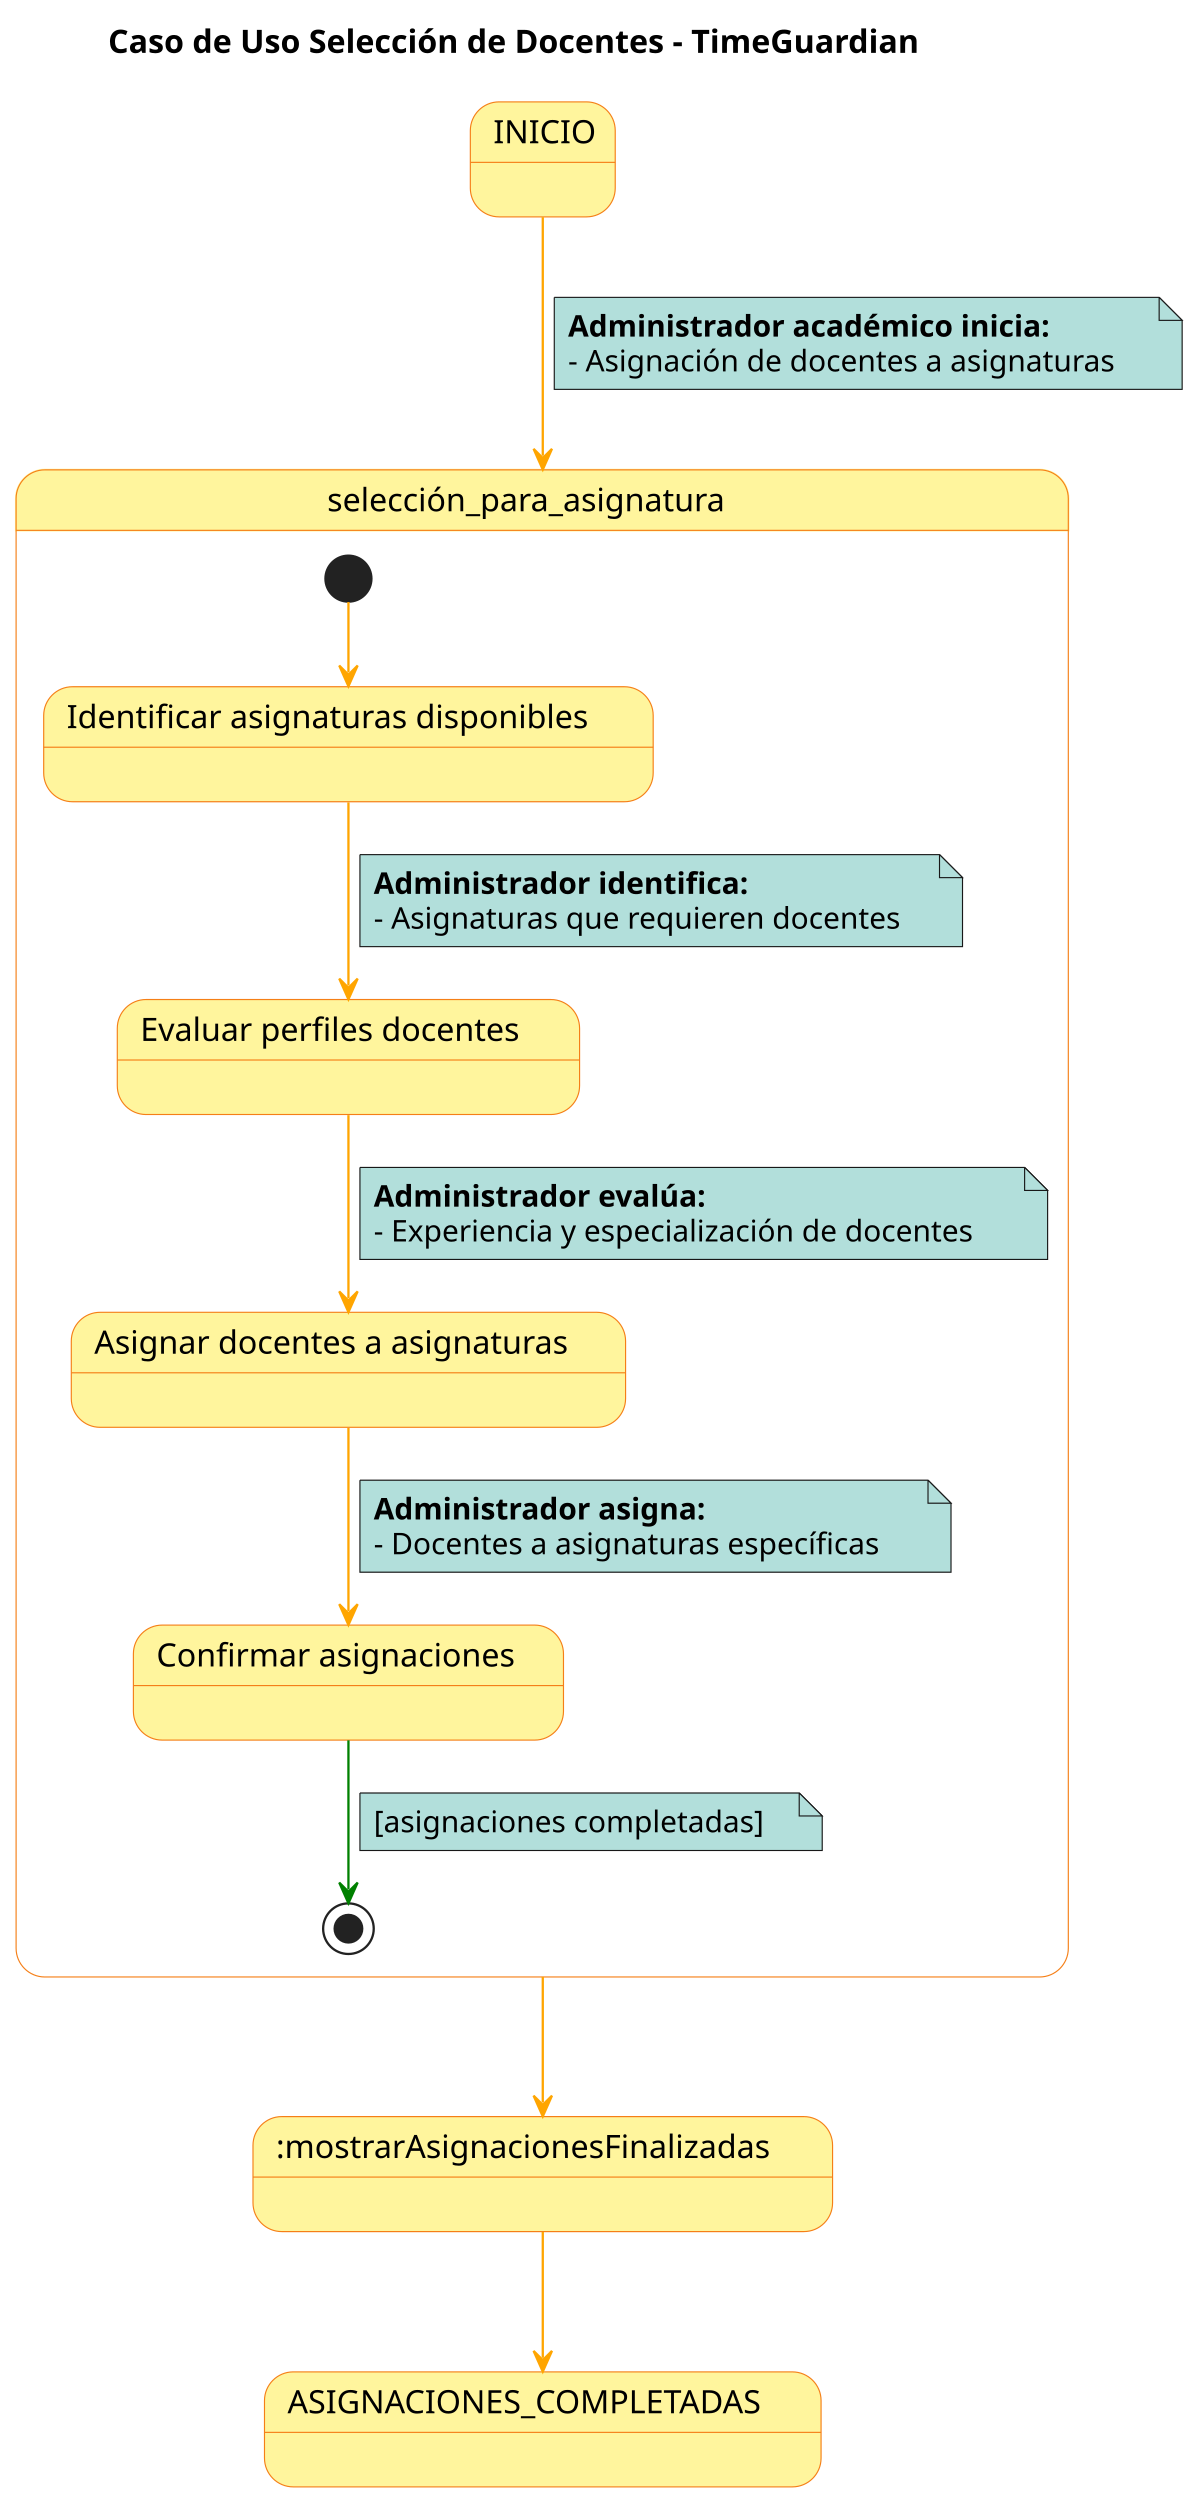
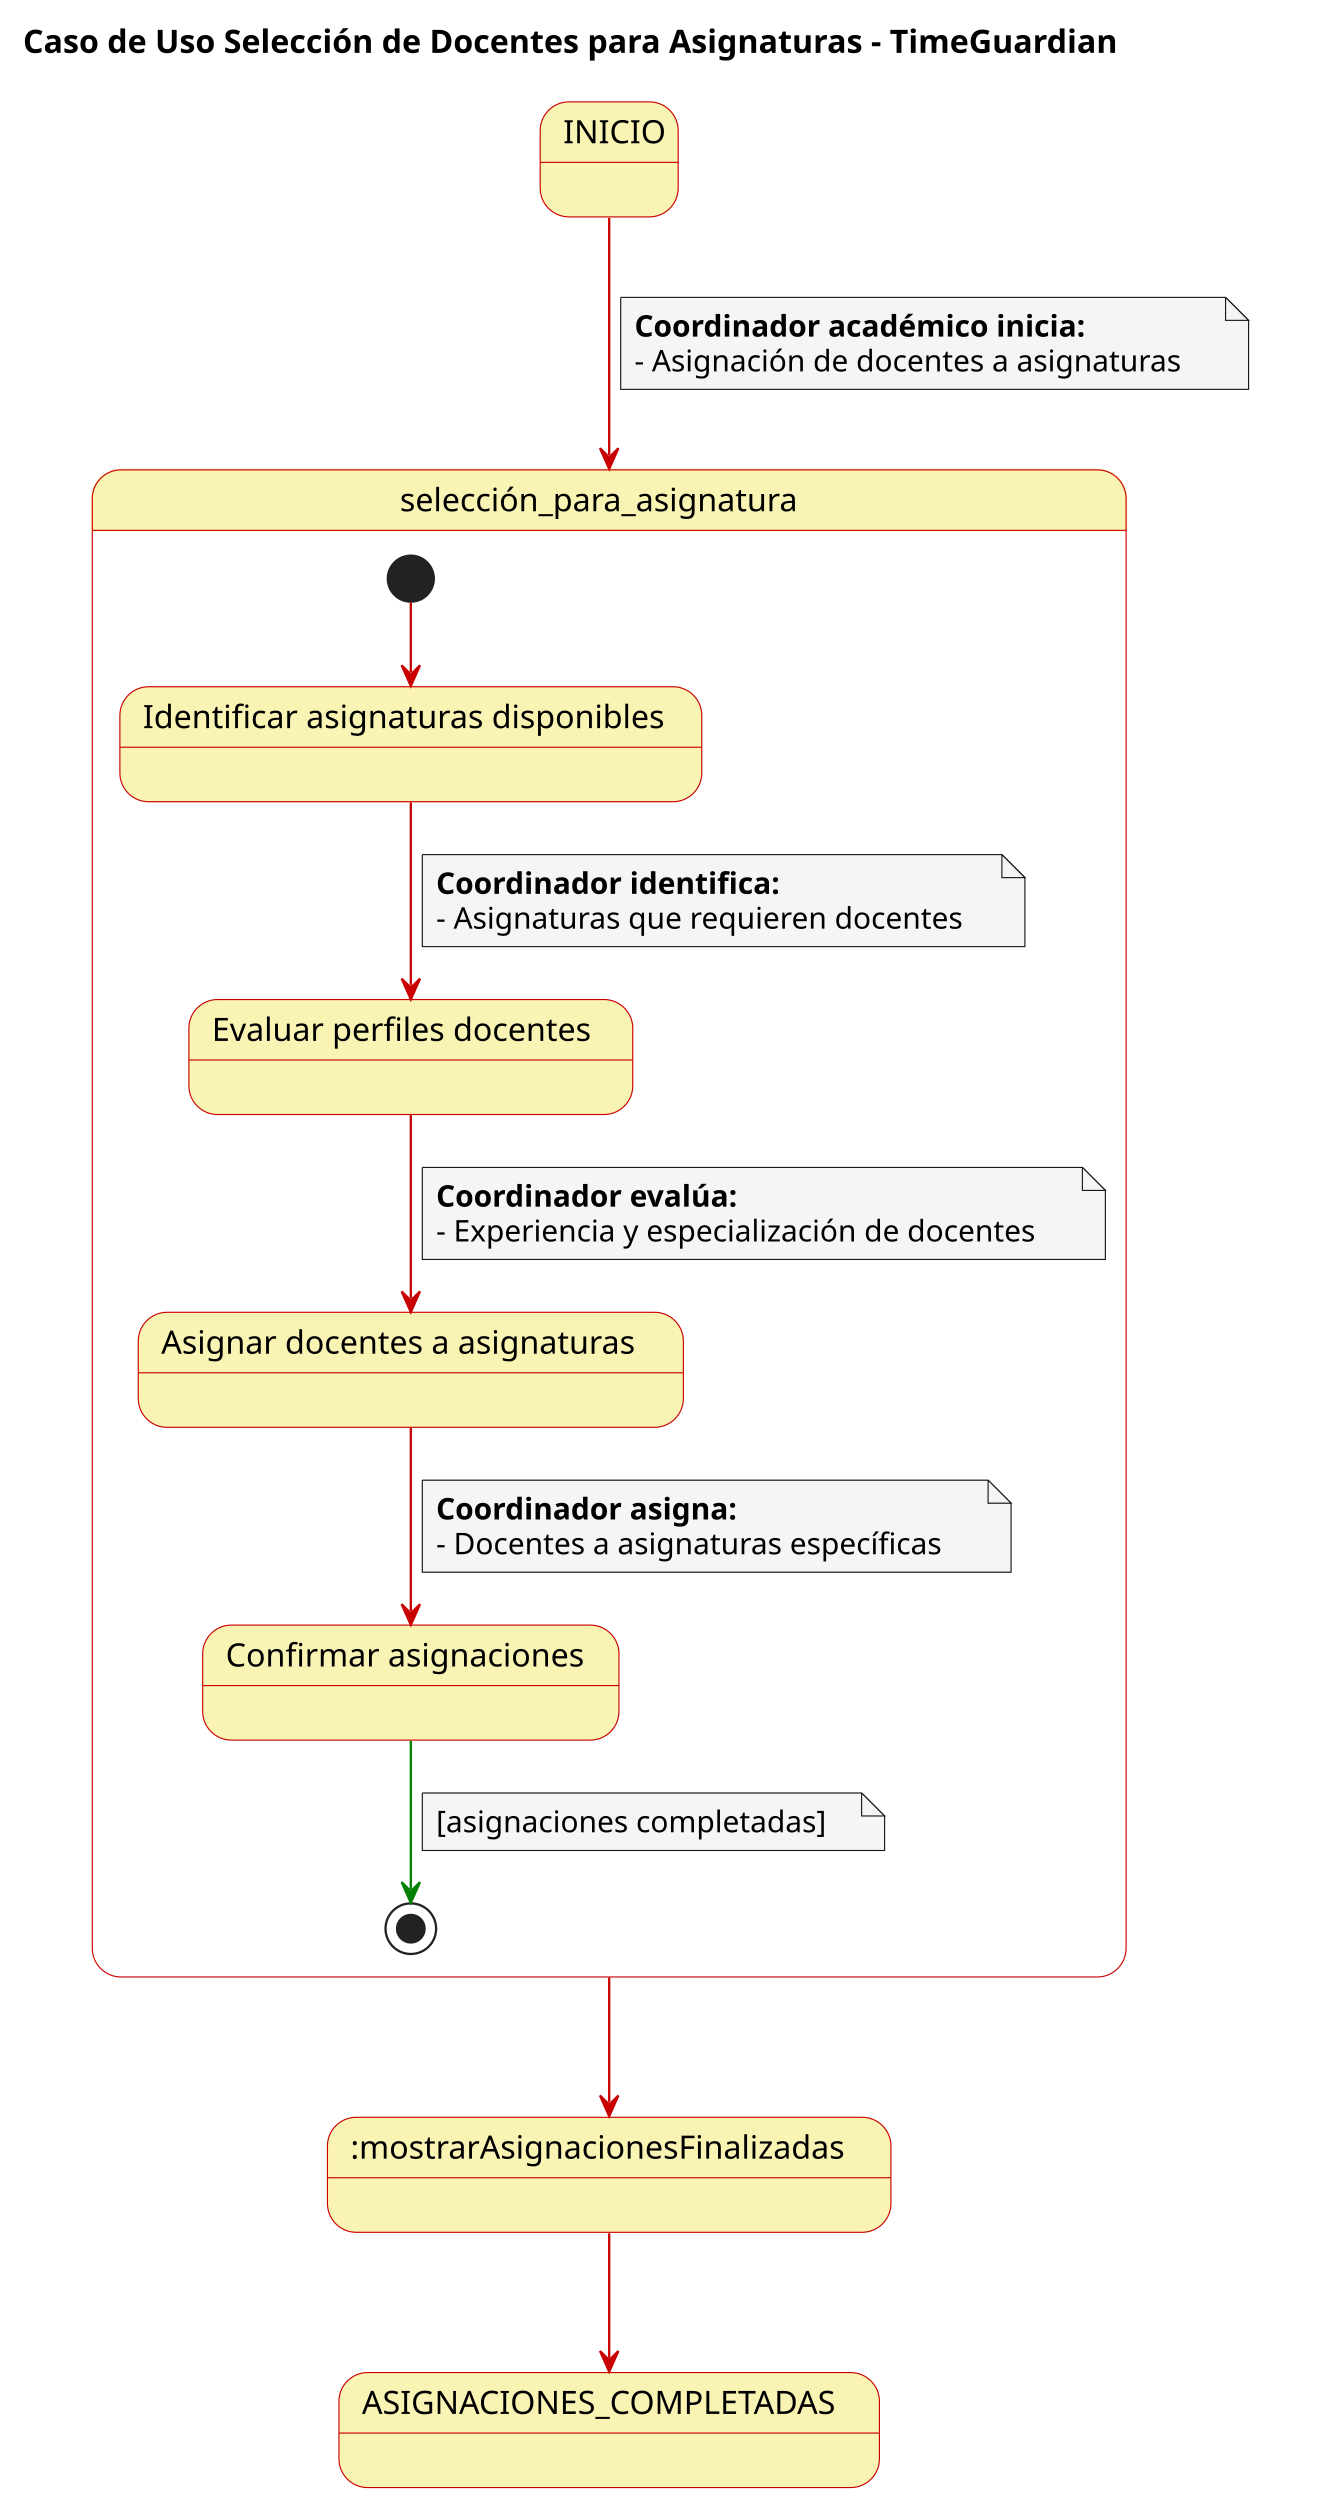
- <svg xmlns="http://www.w3.org/2000/svg" contentStyleType="text/css" height="1087px" preserveAspectRatio="none" style="width:521px;height:1087px;background:#FFFFFF;" version="1.1" viewBox="0 0 521 1087" width="521px" zoomAndPan="magnify">
+ <svg xmlns="http://www.w3.org/2000/svg" contentStyleType="text/css" height="1087px" preserveAspectRatio="none" style="width:577px;height:1087px;background:#FFFFFF;" version="1.1" viewBox="0 0 577 1087" width="577px" zoomAndPan="magnify">
  <defs />
  <g>
-     <text fill="#000000" font-family="sans-serif" font-size="14" font-weight="bold" lengthAdjust="spacing" textLength="413" x="47" y="22.995">Caso de Uso Selección de Docentes - TimeGuardian</text>
+     <text fill="#000000" font-family="sans-serif" font-size="14" font-weight="bold" lengthAdjust="spacing" textLength="549" x="10" y="22.995">Caso de Uso Selección de Docentes para Asignaturas - TimeGuardian</text>
    <g id="INICIO">
-       <rect fill="#FFF59D" height="50" rx="12.5" ry="12.5" style="stroke:#F57F17;stroke-width:0.5;" width="63" x="204.5" y="44.297" />
-       <line style="stroke:#F57F17;stroke-width:0.5;" x1="204.5" x2="267.5" y1="70.594" y2="70.594" />
-       <text fill="#000000" font-family="sans-serif" font-size="14" lengthAdjust="spacing" textLength="43" x="214.5" y="62.292">INICIO</text>
+       <rect fill="#FAF4B4" height="50" rx="12.5" ry="12.5" style="stroke:#C90000;stroke-width:0.5;" width="60" x="234.875" y="44.297" />
+       <line style="stroke:#C90000;stroke-width:0.5;" x1="234.875" x2="294.875" y1="70.594" y2="70.594" />
+       <text fill="#000000" font-family="sans-serif" font-size="14" lengthAdjust="spacing" textLength="40" x="244.875" y="62.292">INICIO</text>
    </g>
-     <path d="M19.5,204.297 L452,204.297 A12.5,12.5 0 0 1 464.5,216.797 L464.5,230.594 L7,230.594 L7,216.797 A12.5,12.5 0 0 1 19.5,204.297 " fill="#FFF59D" style="stroke:#FFF59D;stroke-width:1.0;" />
-     <rect fill="none" height="655.297" rx="12.5" ry="12.5" style="stroke:#F57F17;stroke-width:0.5;" width="457.5" x="7" y="204.297" />
-     <line style="stroke:#F57F17;stroke-width:0.5;" x1="7" x2="464.5" y1="230.594" y2="230.594" />
-     <text fill="#000000" font-family="sans-serif" font-size="14" lengthAdjust="spacing" textLength="187" x="142.25" y="222.292">selección_para_asignatura</text>
+     <path d="M52.625,204.297 L477.125,204.297 A12.5,12.5 0 0 1 489.625,216.797 L489.625,230.594 L40.125,230.594 L40.125,216.797 A12.5,12.5 0 0 1 52.625,204.297 " fill="#FAF4B4" style="stroke:#FAF4B4;stroke-width:1.0;" />
+     <rect fill="none" height="655.297" rx="12.5" ry="12.5" style="stroke:#C90000;stroke-width:0.5;" width="449.5" x="40.125" y="204.297" />
+     <line style="stroke:#C90000;stroke-width:0.5;" x1="40.125" x2="489.625" y1="230.594" y2="230.594" />
+     <text fill="#000000" font-family="sans-serif" font-size="14" lengthAdjust="spacing" textLength="182" x="173.875" y="222.292">selección_para_asignatura</text>
    <g id="selección_para_asignatura.A">
-       <rect fill="#FFF59D" height="50" rx="12.5" ry="12.5" style="stroke:#F57F17;stroke-width:0.5;" width="265" x="19" y="298.594" />
-       <line style="stroke:#F57F17;stroke-width:0.5;" x1="19" x2="284" y1="324.891" y2="324.891" />
-       <text fill="#000000" font-family="sans-serif" font-size="14" lengthAdjust="spacing" textLength="245" x="29" y="316.589">Identificar asignaturas disponibles</text>
+       <rect fill="#FAF4B4" height="50" rx="12.5" ry="12.5" style="stroke:#C90000;stroke-width:0.5;" width="253" x="52.125" y="298.594" />
+       <line style="stroke:#C90000;stroke-width:0.5;" x1="52.125" x2="305.125" y1="324.891" y2="324.891" />
+       <text fill="#000000" font-family="sans-serif" font-size="14" lengthAdjust="spacing" textLength="233" x="62.125" y="316.589">Identificar asignaturas disponibles</text>
    </g>
    <g id="selección_para_asignatura.B">
-       <rect fill="#FFF59D" height="50" rx="12.5" ry="12.5" style="stroke:#F57F17;stroke-width:0.5;" width="201" x="51" y="434.594" />
-       <line style="stroke:#F57F17;stroke-width:0.5;" x1="51" x2="252" y1="460.891" y2="460.891" />
-       <text fill="#000000" font-family="sans-serif" font-size="14" lengthAdjust="spacing" textLength="181" x="61" y="452.589">Evaluar perfiles docentes</text>
+       <rect fill="#FAF4B4" height="50" rx="12.5" ry="12.5" style="stroke:#C90000;stroke-width:0.5;" width="193" x="82.125" y="434.594" />
+       <line style="stroke:#C90000;stroke-width:0.5;" x1="82.125" x2="275.125" y1="460.891" y2="460.891" />
+       <text fill="#000000" font-family="sans-serif" font-size="14" lengthAdjust="spacing" textLength="173" x="92.125" y="452.589">Evaluar perfiles docentes</text>
    </g>
    <g id="selección_para_asignatura.C">
-       <rect fill="#FFF59D" height="50" rx="12.5" ry="12.5" style="stroke:#F57F17;stroke-width:0.5;" width="241" x="31" y="570.594" />
-       <line style="stroke:#F57F17;stroke-width:0.5;" x1="31" x2="272" y1="596.891" y2="596.891" />
-       <text fill="#000000" font-family="sans-serif" font-size="14" lengthAdjust="spacing" textLength="221" x="41" y="588.589">Asignar docentes a asignaturas</text>
+       <rect fill="#FAF4B4" height="50" rx="12.5" ry="12.5" style="stroke:#C90000;stroke-width:0.5;" width="237" x="60.125" y="570.594" />
+       <line style="stroke:#C90000;stroke-width:0.5;" x1="60.125" x2="297.125" y1="596.891" y2="596.891" />
+       <text fill="#000000" font-family="sans-serif" font-size="14" lengthAdjust="spacing" textLength="217" x="70.125" y="588.589">Asignar docentes a asignaturas</text>
    </g>
    <g id="selección_para_asignatura.D">
-       <rect fill="#FFF59D" height="50" rx="12.5" ry="12.5" style="stroke:#F57F17;stroke-width:0.5;" width="187" x="58" y="706.594" />
-       <line style="stroke:#F57F17;stroke-width:0.5;" x1="58" x2="245" y1="732.891" y2="732.891" />
-       <text fill="#000000" font-family="sans-serif" font-size="14" lengthAdjust="spacing" textLength="167" x="68" y="724.589">Confirmar asignaciones</text>
+       <rect fill="#FAF4B4" height="50" rx="12.5" ry="12.5" style="stroke:#C90000;stroke-width:0.5;" width="181" x="88.125" y="706.594" />
+       <line style="stroke:#C90000;stroke-width:0.5;" x1="88.125" x2="269.125" y1="732.891" y2="732.891" />
+       <text fill="#000000" font-family="sans-serif" font-size="14" lengthAdjust="spacing" textLength="161" x="98.125" y="724.589">Confirmar asignaciones</text>
    </g>
-     <ellipse cx="151.5" cy="251.594" fill="#222222" rx="10" ry="10" style="stroke:#222222;stroke-width:1.0;" />
-     <ellipse cx="151.5" cy="838.594" fill="none" rx="11" ry="11" style="stroke:#222222;stroke-width:1.0;" />
-     <ellipse cx="151.5" cy="838.594" fill="#222222" rx="6" ry="6" style="stroke:#222222;stroke-width:1.0;" />
+     <ellipse cx="178.625" cy="251.594" fill="#222222" rx="10" ry="10" style="stroke:#222222;stroke-width:1.0;" />
+     <ellipse cx="178.625" cy="838.594" fill="none" rx="11" ry="11" style="stroke:#222222;stroke-width:1.0;" />
+     <ellipse cx="178.625" cy="838.594" fill="#222222" rx="6" ry="6" style="stroke:#222222;stroke-width:1.0;" />
    <g id="link_*start*selección_para_asignatura_A">
-       <path d="M151.5,261.745 C151.5,271.01 151.5,279.735 151.5,292.378 " fill="none" id="*start*selección_para_asignatura-to-A" style="stroke:#FFA500;stroke-width:1.0;" />
-       <polygon fill="#FFA500" points="151.5,298.378,155.5,289.378,151.5,293.378,147.5,289.378,151.5,298.378" style="stroke:#FFA500;stroke-width:1.0;" />
+       <path d="M178.625,262.034 C178.625,271.294 178.625,279.784 178.625,292.274 " fill="none" id="*start*selección_para_asignatura-to-A" style="stroke:#C90000;stroke-width:1.0;" />
+       <polygon fill="#C90000" points="178.625,298.274,182.625,289.274,178.625,293.274,174.625,289.274,178.625,298.274" style="stroke:#C90000;stroke-width:1.0;" />
    </g>
    <g id="link_A_B">
-       <path d="M151.5,348.86 C151.5,373.146 151.5,404.287 151.5,428.508 " fill="none" id="A-to-B" style="stroke:#FFA500;stroke-width:1.0;" />
-       <polygon fill="#FFA500" points="151.5,434.508,155.5,425.508,151.5,429.508,147.5,425.508,151.5,434.508" style="stroke:#FFA500;stroke-width:1.0;" />
-       <path d="M156.5,371.594 L156.5,411.594 L418.5,411.594 L418.5,381.594 L408.5,371.594 L156.5,371.594 " fill="#B2DFDB" style="stroke:#181818;stroke-width:0.5;" />
-       <path d="M408.5,371.594 L408.5,381.594 L418.5,381.594 L408.5,371.594 " fill="#B2DFDB" style="stroke:#181818;stroke-width:0.5;" />
-       <text fill="#000000" font-family="sans-serif" font-size="13" font-weight="bold" lengthAdjust="spacing" textLength="189" x="162.5" y="388.661">Administrador identifica:</text>
-       <text fill="#000000" font-family="sans-serif" font-size="13" lengthAdjust="spacing" textLength="241" x="162.5" y="403.793">- Asignaturas que requieren docentes</text>
+       <path d="M178.625,348.864 C178.625,373.144 178.625,404.284 178.625,428.504 " fill="none" id="A-to-B" style="stroke:#C90000;stroke-width:1.0;" />
+       <polygon fill="#C90000" points="178.625,434.504,182.625,425.504,178.625,429.504,174.625,425.504,178.625,434.504" style="stroke:#C90000;stroke-width:1.0;" />
+       <path d="M183.625,371.594 L183.625,411.594 L445.625,411.594 L445.625,381.594 L435.625,371.594 L183.625,371.594 " fill="#F5F5F5" style="stroke:#181818;stroke-width:0.5;" />
+       <path d="M435.625,371.594 L435.625,381.594 L445.625,381.594 L435.625,371.594 " fill="#F5F5F5" style="stroke:#181818;stroke-width:0.5;" />
+       <text fill="#000000" font-family="sans-serif" font-size="13" font-weight="bold" lengthAdjust="spacing" textLength="170" x="189.625" y="388.661">Coordinador identifica:</text>
+       <text fill="#000000" font-family="sans-serif" font-size="13" lengthAdjust="spacing" textLength="241" x="189.625" y="403.793">- Asignaturas que requieren docentes</text>
    </g>
    <g id="link_B_C">
-       <path d="M151.5,484.86 C151.5,509.146 151.5,540.287 151.5,564.508 " fill="none" id="B-to-C" style="stroke:#FFA500;stroke-width:1.0;" />
-       <polygon fill="#FFA500" points="151.5,570.508,155.5,561.508,151.5,565.508,147.5,561.508,151.5,570.508" style="stroke:#FFA500;stroke-width:1.0;" />
-       <path d="M156.5,507.594 L156.5,547.594 L455.5,547.594 L455.5,517.594 L445.5,507.594 L156.5,507.594 " fill="#B2DFDB" style="stroke:#181818;stroke-width:0.5;" />
-       <path d="M445.5,507.594 L445.5,517.594 L455.5,517.594 L445.5,507.594 " fill="#B2DFDB" style="stroke:#181818;stroke-width:0.5;" />
-       <text fill="#000000" font-family="sans-serif" font-size="13" font-weight="bold" lengthAdjust="spacing" textLength="166" x="162.5" y="524.661">Administrador evalúa:</text>
-       <text fill="#000000" font-family="sans-serif" font-size="13" lengthAdjust="spacing" textLength="278" x="162.5" y="539.793">- Experiencia y especialización de docentes</text>
+       <path d="M178.625,484.864 C178.625,509.144 178.625,540.284 178.625,564.504 " fill="none" id="B-to-C" style="stroke:#C90000;stroke-width:1.0;" />
+       <polygon fill="#C90000" points="178.625,570.504,182.625,561.504,178.625,565.504,174.625,561.504,178.625,570.504" style="stroke:#C90000;stroke-width:1.0;" />
+       <path d="M183.625,507.594 L183.625,547.594 L480.625,547.594 L480.625,517.594 L470.625,507.594 L183.625,507.594 " fill="#F5F5F5" style="stroke:#181818;stroke-width:0.5;" />
+       <path d="M470.625,507.594 L470.625,517.594 L480.625,517.594 L470.625,507.594 " fill="#F5F5F5" style="stroke:#181818;stroke-width:0.5;" />
+       <text fill="#000000" font-family="sans-serif" font-size="13" font-weight="bold" lengthAdjust="spacing" textLength="149" x="189.625" y="524.661">Coordinador evalúa:</text>
+       <text fill="#000000" font-family="sans-serif" font-size="13" lengthAdjust="spacing" textLength="276" x="189.625" y="539.793">- Experiencia y especialización de docentes</text>
    </g>
    <g id="link_C_D">
-       <path d="M151.5,620.86 C151.5,645.146 151.5,676.287 151.5,700.508 " fill="none" id="C-to-D" style="stroke:#FFA500;stroke-width:1.0;" />
-       <polygon fill="#FFA500" points="151.5,706.508,155.5,697.508,151.5,701.508,147.5,697.508,151.5,706.508" style="stroke:#FFA500;stroke-width:1.0;" />
-       <path d="M156.5,643.594 L156.5,683.594 L413.5,683.594 L413.5,653.594 L403.5,643.594 L156.5,643.594 " fill="#B2DFDB" style="stroke:#181818;stroke-width:0.5;" />
-       <path d="M403.5,643.594 L403.5,653.594 L413.5,653.594 L403.5,643.594 " fill="#B2DFDB" style="stroke:#181818;stroke-width:0.5;" />
-       <text fill="#000000" font-family="sans-serif" font-size="13" font-weight="bold" lengthAdjust="spacing" textLength="166" x="162.5" y="660.661">Administrador asigna:</text>
-       <text fill="#000000" font-family="sans-serif" font-size="13" lengthAdjust="spacing" textLength="236" x="162.5" y="675.793">- Docentes a asignaturas específicas</text>
+       <path d="M178.625,620.864 C178.625,645.144 178.625,676.284 178.625,700.504 " fill="none" id="C-to-D" style="stroke:#C90000;stroke-width:1.0;" />
+       <polygon fill="#C90000" points="178.625,706.504,182.625,697.504,178.625,701.504,174.625,697.504,178.625,706.504" style="stroke:#C90000;stroke-width:1.0;" />
+       <path d="M183.625,643.594 L183.625,683.594 L439.625,683.594 L439.625,653.594 L429.625,643.594 L183.625,643.594 " fill="#F5F5F5" style="stroke:#181818;stroke-width:0.5;" />
+       <path d="M429.625,643.594 L429.625,653.594 L439.625,653.594 L429.625,643.594 " fill="#F5F5F5" style="stroke:#181818;stroke-width:0.5;" />
+       <text fill="#000000" font-family="sans-serif" font-size="13" font-weight="bold" lengthAdjust="spacing" textLength="150" x="189.625" y="660.661">Coordinador asigna:</text>
+       <text fill="#000000" font-family="sans-serif" font-size="13" lengthAdjust="spacing" textLength="235" x="189.625" y="675.793">- Docentes a asignaturas específicas</text>
    </g>
    <g id="link_D_*end*selección_para_asignatura">
-       <path d="M151.5,756.683 C151.5,779.085 151.5,805.363 151.5,821.544 " fill="none" id="D-to-*end*selección_para_asignatura" style="stroke:#008000;stroke-width:1.0;" />
-       <polygon fill="#008000" points="151.5,827.544,155.5,818.544,151.5,822.544,147.5,818.544,151.5,827.544" style="stroke:#008000;stroke-width:1.0;" />
-       <path d="M156.5,779.594 L156.5,804.594 L357.5,804.594 L357.5,789.594 L347.5,779.594 L156.5,779.594 " fill="#B2DFDB" style="stroke:#181818;stroke-width:0.5;" />
-       <path d="M347.5,779.594 L347.5,789.594 L357.5,789.594 L347.5,779.594 " fill="#B2DFDB" style="stroke:#181818;stroke-width:0.5;" />
-       <text fill="#000000" font-family="sans-serif" font-size="13" lengthAdjust="spacing" textLength="180" x="162.5" y="796.661">[asignaciones completadas]</text>
+       <path d="M178.625,756.944 C178.625,779.244 178.625,805.154 178.625,821.334 " fill="none" id="D-to-*end*selección_para_asignatura" style="stroke:#008000;stroke-width:1.0;" />
+       <polygon fill="#008000" points="178.625,827.334,182.625,818.334,178.625,822.334,174.625,818.334,178.625,827.334" style="stroke:#008000;stroke-width:1.0;" />
+       <path d="M183.625,779.594 L183.625,804.594 L384.625,804.594 L384.625,789.594 L374.625,779.594 L183.625,779.594 " fill="#F5F5F5" style="stroke:#181818;stroke-width:0.5;" />
+       <path d="M374.625,779.594 L374.625,789.594 L384.625,789.594 L374.625,779.594 " fill="#F5F5F5" style="stroke:#181818;stroke-width:0.5;" />
+       <text fill="#000000" font-family="sans-serif" font-size="13" lengthAdjust="spacing" textLength="180" x="189.625" y="796.661">[asignaciones completadas]</text>
    </g>
    <g id=":mostrarAsignacionesFinalizadas">
-       <rect fill="#FFF59D" height="50" rx="12.5" ry="12.5" style="stroke:#F57F17;stroke-width:0.5;" width="252" x="110" y="920.297" />
-       <line style="stroke:#F57F17;stroke-width:0.5;" x1="110" x2="362" y1="946.594" y2="946.594" />
-       <text fill="#000000" font-family="sans-serif" font-size="14" lengthAdjust="spacing" textLength="232" x="120" y="938.292">:mostrarAsignacionesFinalizadas</text>
+       <rect fill="#FAF4B4" height="50" rx="12.5" ry="12.5" style="stroke:#C90000;stroke-width:0.5;" width="245" x="142.375" y="920.597" />
+       <line style="stroke:#C90000;stroke-width:0.5;" x1="142.375" x2="387.375" y1="946.894" y2="946.894" />
+       <text fill="#000000" font-family="sans-serif" font-size="14" lengthAdjust="spacing" textLength="225" x="152.375" y="938.592">:mostrarAsignacionesFinalizadas</text>
    </g>
    <g id="ASIGNACIONES_COMPLETADAS">
-       <rect fill="#FFF59D" height="50" rx="12.5" ry="12.5" style="stroke:#F57F17;stroke-width:0.5;" width="242" x="115" y="1031.297" />
-       <line style="stroke:#F57F17;stroke-width:0.5;" x1="115" x2="357" y1="1057.594" y2="1057.594" />
-       <text fill="#000000" font-family="sans-serif" font-size="14" lengthAdjust="spacing" textLength="222" x="125" y="1049.292">ASIGNACIONES_COMPLETADAS</text>
+       <rect fill="#FAF4B4" height="50" rx="12.5" ry="12.5" style="stroke:#C90000;stroke-width:0.5;" width="235" x="147.375" y="1031.597" />
+       <line style="stroke:#C90000;stroke-width:0.5;" x1="147.375" x2="382.375" y1="1057.894" y2="1057.894" />
+       <text fill="#000000" font-family="sans-serif" font-size="14" lengthAdjust="spacing" textLength="215" x="157.375" y="1049.592">ASIGNACIONES_COMPLETADAS</text>
    </g>
    <g id="link_INICIO_selección_para_asignatura">
-       <path d="M236,94.407 C236,118.373 236,152.132 236,198.163 " fill="none" id="INICIO-to-selección_para_asignatura" style="stroke:#FFA500;stroke-width:1.0;" />
-       <polygon fill="#FFA500" points="236,204.163,240,195.163,236,199.163,232,195.163,236,204.163" style="stroke:#FFA500;stroke-width:1.0;" />
-       <path d="M241,129.297 L241,169.297 L514,169.297 L514,139.297 L504,129.297 L241,129.297 " fill="#B2DFDB" style="stroke:#181818;stroke-width:0.5;" />
-       <path d="M504,129.297 L504,139.297 L514,139.297 L504,129.297 " fill="#B2DFDB" style="stroke:#181818;stroke-width:0.5;" />
-       <text fill="#000000" font-family="sans-serif" font-size="13" font-weight="bold" lengthAdjust="spacing" textLength="241" x="247" y="146.364">Administrador académico inicia:</text>
-       <text fill="#000000" font-family="sans-serif" font-size="13" lengthAdjust="spacing" textLength="252" x="247" y="161.497">- Asignación de docentes a asignaturas</text>
+       <path d="M264.875,94.737 C264.875,118.687 264.875,152.177 264.875,197.877 " fill="none" id="INICIO-to-selección_para_asignatura" style="stroke:#C90000;stroke-width:1.0;" />
+       <polygon fill="#C90000" points="264.875,203.877,268.875,194.877,264.875,198.877,260.875,194.877,264.875,203.877" style="stroke:#C90000;stroke-width:1.0;" />
+       <path d="M269.875,129.297 L269.875,169.297 L542.875,169.297 L542.875,139.297 L532.875,129.297 L269.875,129.297 " fill="#F5F5F5" style="stroke:#181818;stroke-width:0.5;" />
+       <path d="M532.875,129.297 L532.875,139.297 L542.875,139.297 L532.875,129.297 " fill="#F5F5F5" style="stroke:#181818;stroke-width:0.5;" />
+       <text fill="#000000" font-family="sans-serif" font-size="13" font-weight="bold" lengthAdjust="spacing" textLength="224" x="275.875" y="146.364">Coordinador académico inicia:</text>
+       <text fill="#000000" font-family="sans-serif" font-size="13" lengthAdjust="spacing" textLength="252" x="275.875" y="161.497">- Asignación de docentes a asignaturas</text>
    </g>
    <g id="link_selección_para_asignatura_:mostrarAsignacionesFinalizadas">
-       <path d="M236,859.533 C236,884.179 236,899.233 236,914.193 " fill="none" id="selección_para_asignatura-to-:mostrarAsignacionesFinalizadas" style="stroke:#FFA500;stroke-width:1.0;" />
-       <polygon fill="#FFA500" points="236,920.193,240,911.193,236,915.193,232,911.193,236,920.193" style="stroke:#FFA500;stroke-width:1.0;" />
+       <path d="M264.875,859.807 C264.875,884.267 264.875,899.187 264.875,914.127 " fill="none" id="selección_para_asignatura-to-:mostrarAsignacionesFinalizadas" style="stroke:#C90000;stroke-width:1.0;" />
+       <polygon fill="#C90000" points="264.875,920.127,268.875,911.127,264.875,915.127,260.875,911.127,264.875,920.127" style="stroke:#C90000;stroke-width:1.0;" />
    </g>
    <g id="link_:mostrarAsignacionesFinalizadas_ASIGNACIONES_COMPLETADAS">
-       <path d="M236,970.488 C236,988.551 236,1007.127 236,1025.174 " fill="none" id=":mostrarAsignacionesFinalizadas-to-ASIGNACIONES_COMPLETADAS" style="stroke:#FFA500;stroke-width:1.0;" />
-       <polygon fill="#FFA500" points="236,1031.174,240,1022.174,236,1026.174,232,1022.174,236,1031.174" style="stroke:#FFA500;stroke-width:1.0;" />
+       <path d="M264.875,971.057 C264.875,989.007 264.875,1007.287 264.875,1025.217 " fill="none" id=":mostrarAsignacionesFinalizadas-to-ASIGNACIONES_COMPLETADAS" style="stroke:#C90000;stroke-width:1.0;" />
+       <polygon fill="#C90000" points="264.875,1031.217,268.875,1022.217,264.875,1026.217,260.875,1022.217,264.875,1031.217" style="stroke:#C90000;stroke-width:1.0;" />
    </g>
  </g>
</svg>
